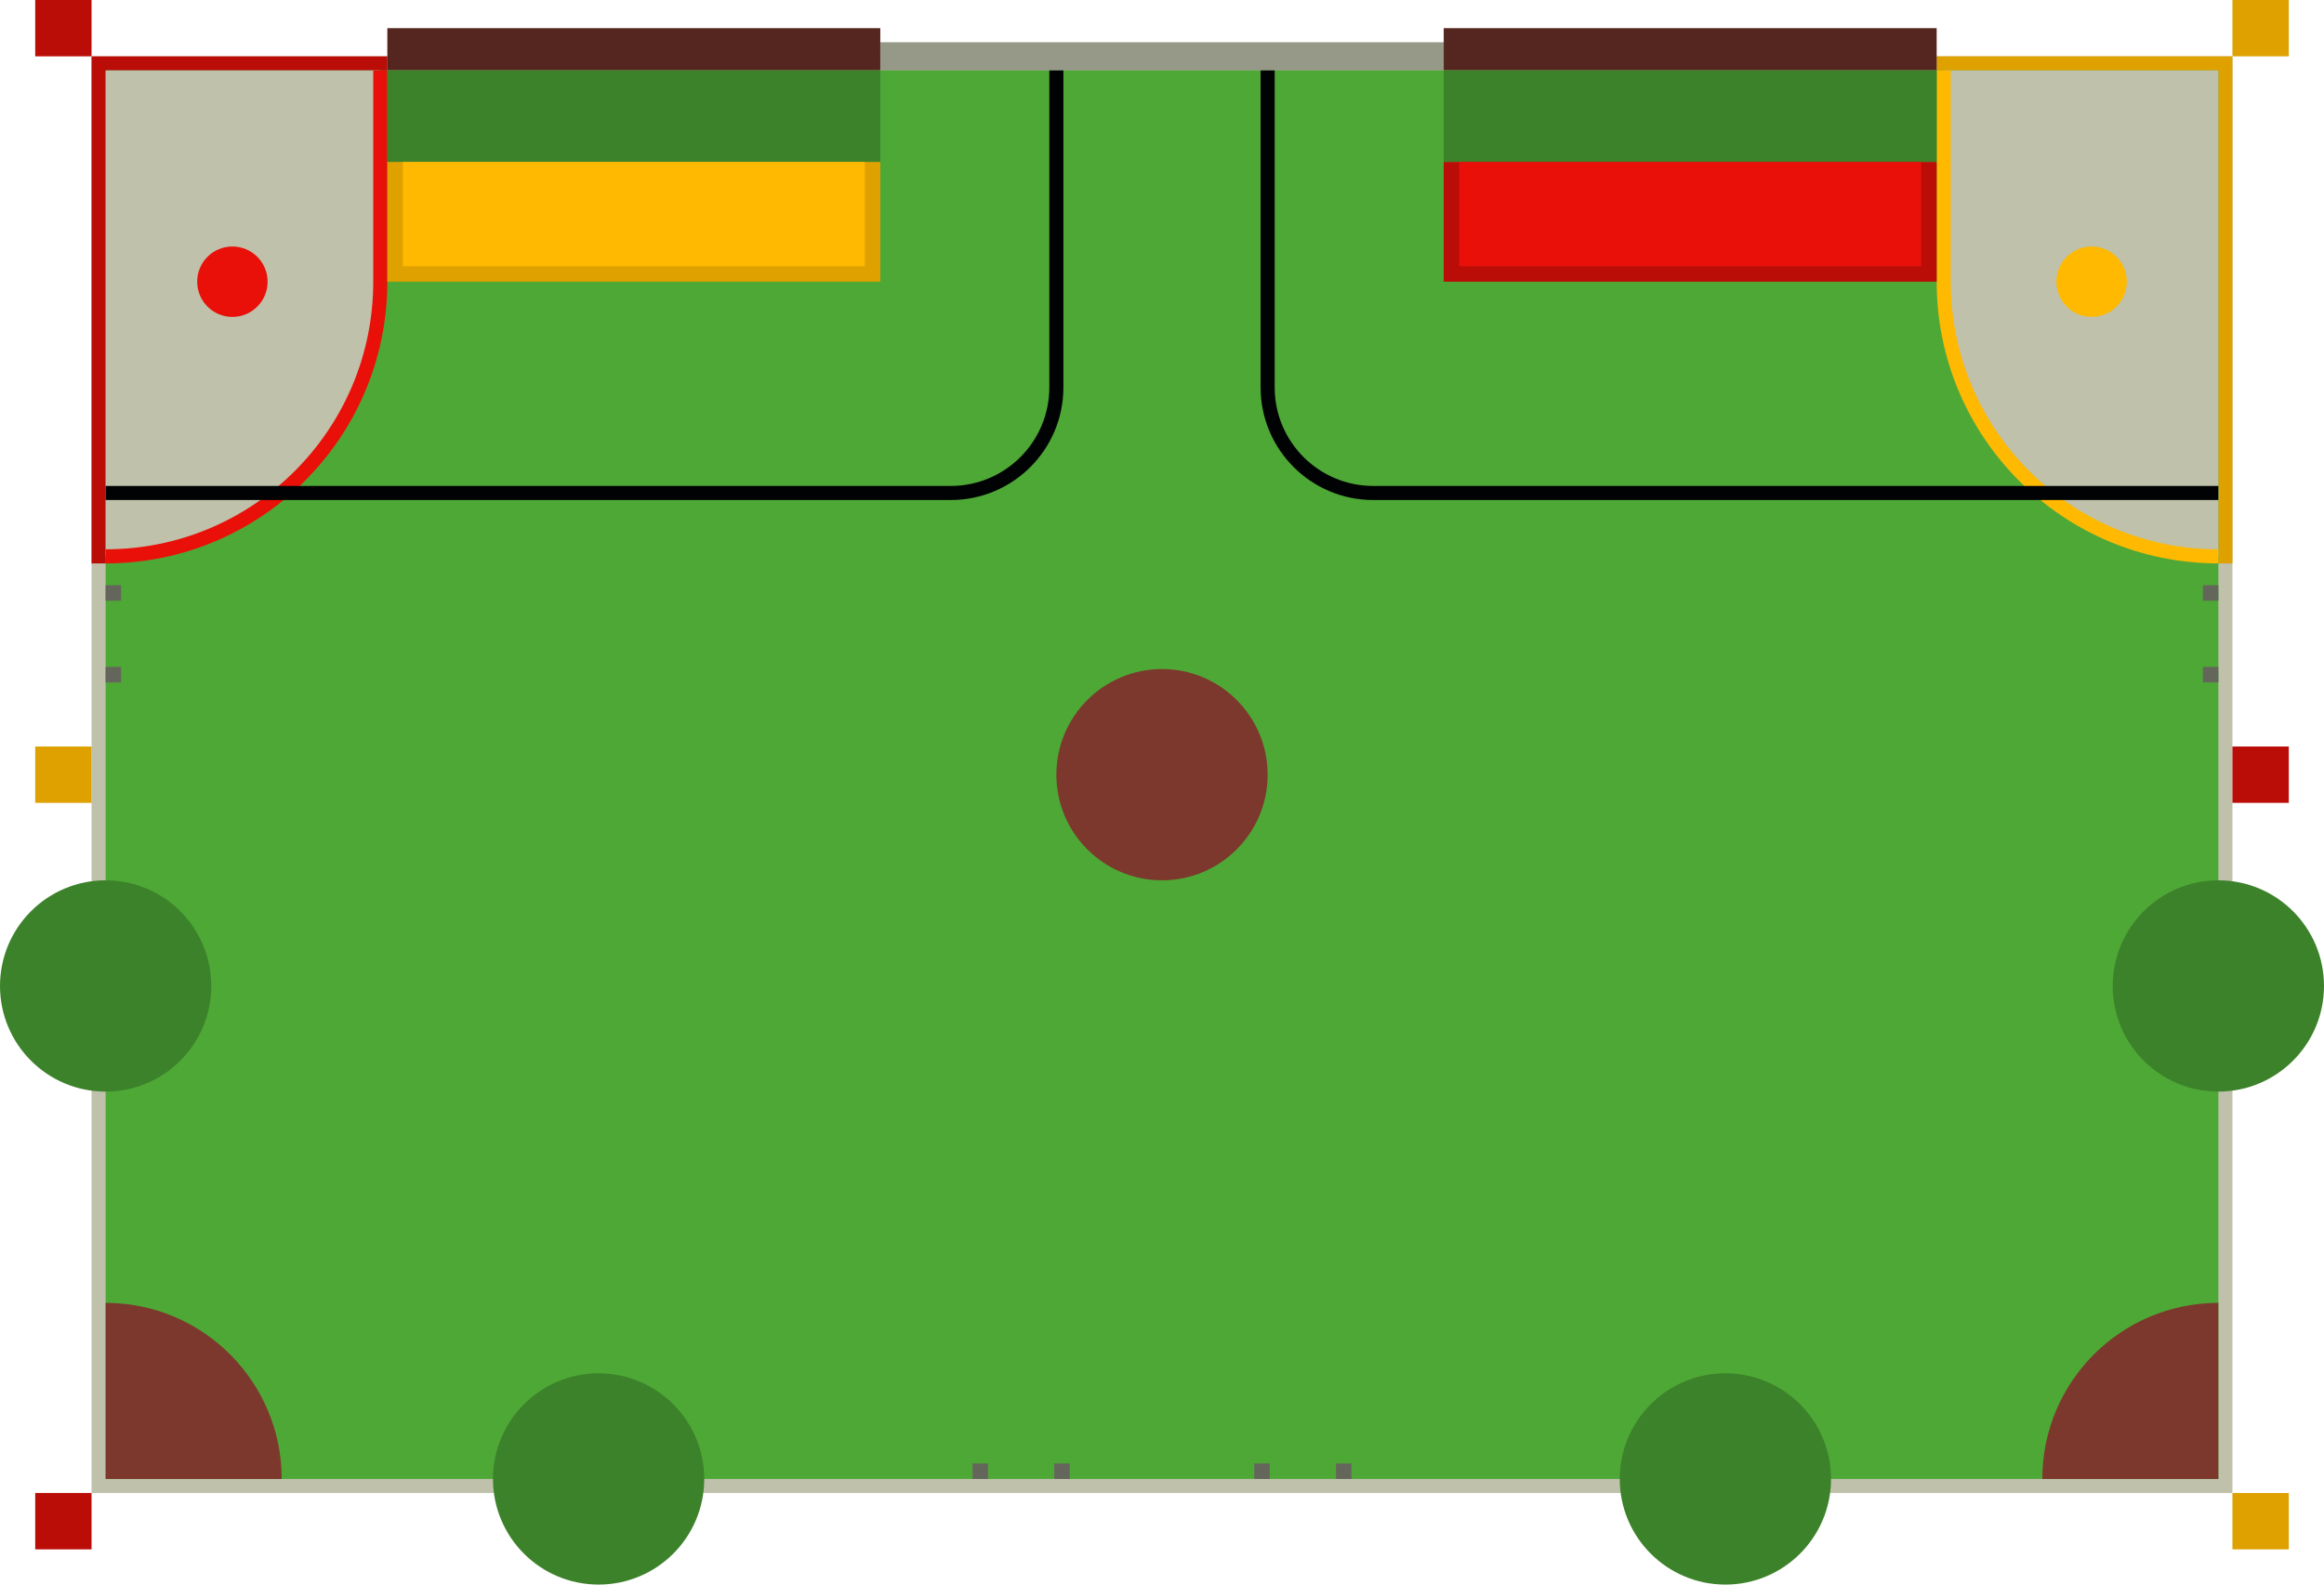
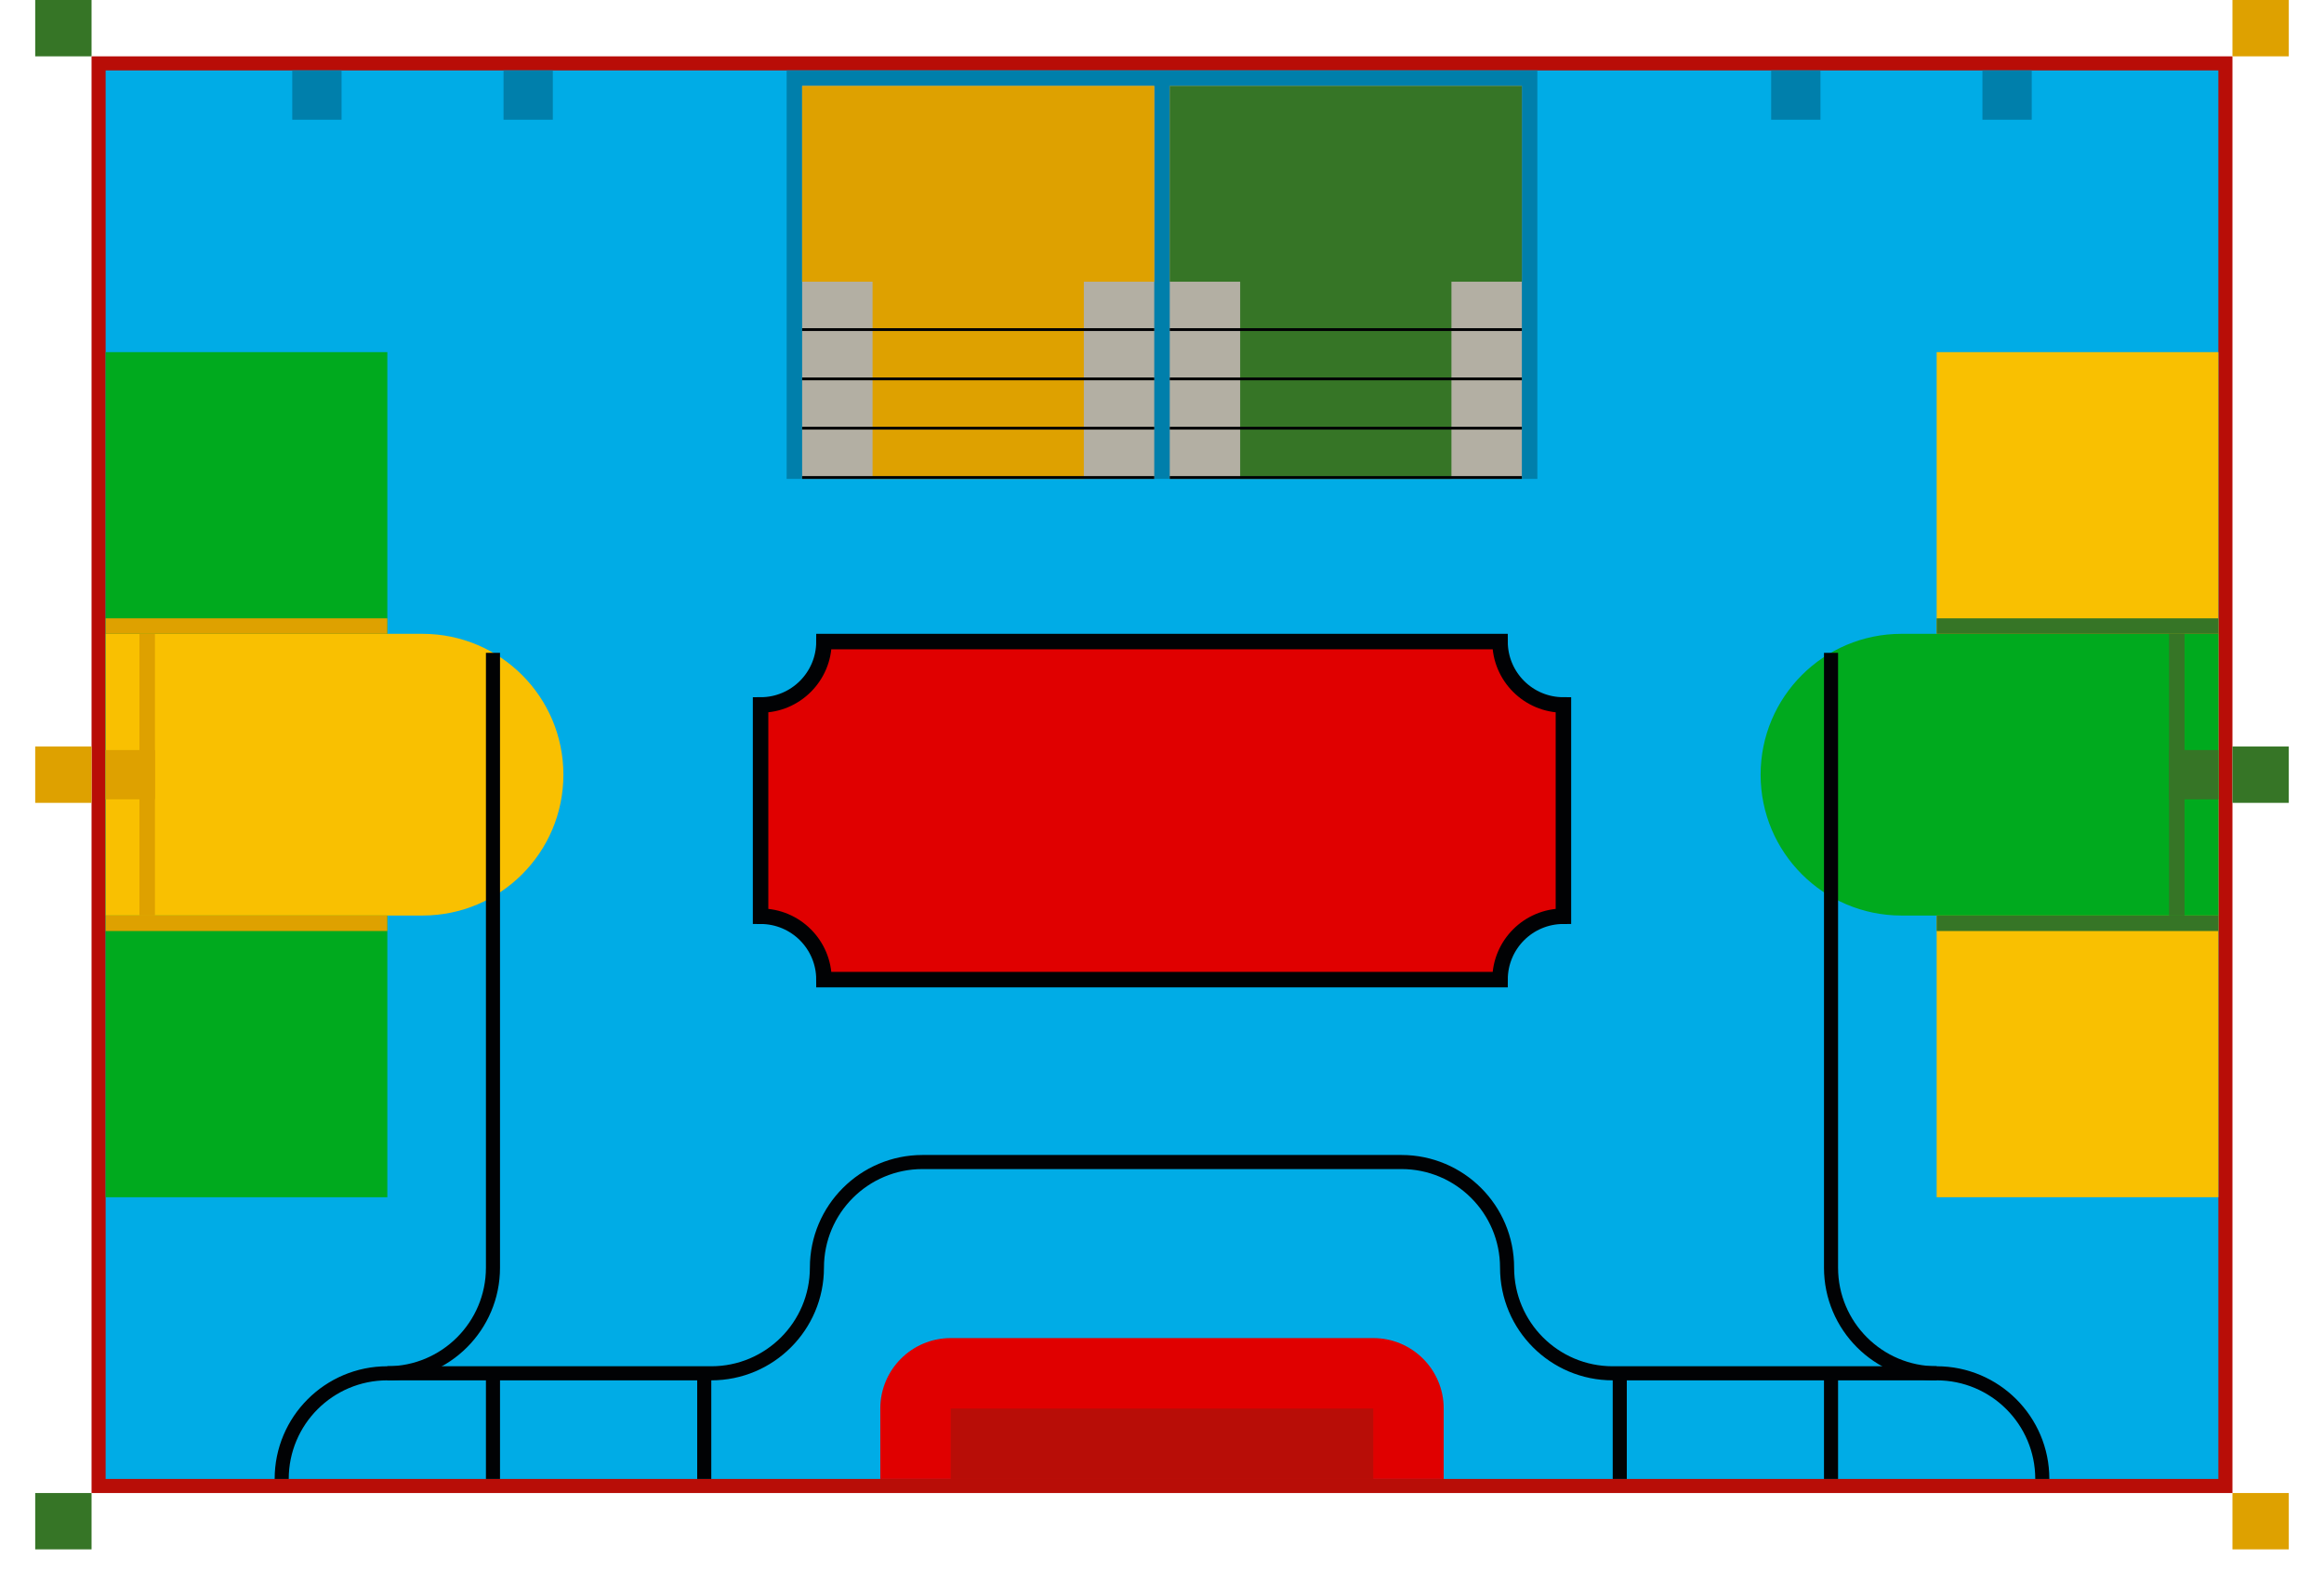
<svg xmlns="http://www.w3.org/2000/svg" width="3300" height="2250" id="svg2" version="1.1">
  <g id="field" transform="translate(150, 100)">
-     <rect style="fill:#bfc1ab;stroke:none" id="main_gray_border" width="3040" height="2040" x="-20" y="-20" />
-     <rect style="fill:#ba0d07;stroke:none" id="red_border" width="420" height="720" x="-20" y="-20" />
-     <rect style="fill:#dea100;stroke:none" id="yellow_border" width="420" height="720" x="2600" y="-20" />
-     <rect style="fill:#54261f;stroke:none" id="yellow_mammoth" width="700" height="60" x="400" y="-60" />
-     <rect style="fill:#54261f;stroke:none" id="red_mammoth" width="700" height="60" x="1900" y="-60" />
-     <rect style="fill:#979988;stroke:none" id="fresco" width="800" height="40" x="1100" y="-40" />
-     <rect style="fill:#4ea836;stroke:none" id="mainfield" width="3000" height="2000" x="0" y="0" />
-     <path style="fill:#bfc1ab;stroke:none" id="yellow_start_zone" d="M 3000 0 v 690 a 390 390 0 0 1 -390 -390 v -300 z" />
-     <path style="fill:none;stroke:#ffb901;stroke-width:20" id="yellow_start_zone_border" d="M 3000 690 a 390 390 0 0 1 -390 -390 v -300" />
-     <circle style="fill:#ffb901;stroke:none" id="yellow_hand" cx="2820" cy="300" r="50" />
-     <path style="fill:#bfc1ab;stroke:none" id="red_start_zone" d="M 0 0 h 390 v 300 a 390 390 0 0 1 -390 390 z" />
-     <path style="fill:none;stroke:#e91009;stroke-width:20" id="red_start_zone_border" d="M 390 0 v 300 a 390 390 0 0 1 -390 390" />
-     <circle style="fill:#e91009;stroke:none" id="red_hand" cx="180" cy="300" r="50" />
-     <rect style="fill:#65665b;stroke:none" id="yellow_torch_11" width="22" height="22" x="0" y="731" />
-     <rect style="fill:#65665b;stroke:none" id="yellow_torch_12" width="22" height="22" x="0" y="847" />
-     <rect style="fill:#65665b;stroke:none" id="yellow_torch_21" width="22" height="22" x="1231" y="1978" />
-     <rect style="fill:#65665b;stroke:none" id="yellow_torch_22" width="22" height="22" x="1347" y="1978" />
-     <rect style="fill:#65665b;stroke:none" id="red_torch_11" width="22" height="22" x="2978" y="731" />
-     <rect style="fill:#65665b;stroke:none" id="red_torch_12" width="22" height="22" x="2978" y="847" />
-     <rect style="fill:#65665b;stroke:none" id="yellow_torch_21" width="22" height="22" x="1631" y="1978" />
-     <rect style="fill:#65665b;stroke:none" id="yellow_torch_22" width="22" height="22" x="1747" y="1978" />
-     <path style="fill:#7c382d;stroke:none" id="yellow_fireplace" d="M 0 2000 h 250 a 250 250 0 0 0 -250 -250 z" />
-     <path style="fill:#7c382d;stroke:none" id="red_fireplace" d="M 3000 2000 v -250 a 250 250 0 0 0 -250 250 z" />
-     <circle style="fill:#7c382d;stroke:none" id="hill" cx="1500" cy="1000" r="150" />
-     <circle style="fill:#54261f;stroke:none" id="yellow_tree_trunk_1" cx="0" cy="1300" r="25" />
-     <circle style="fill:#3c822a;stroke:none" id="yellow_tree_1" cx="0" cy="1300" r="150" />
-     <circle style="fill:#54261f;stroke:none" id="yellow_tree_trunk_2" cx="700" cy="2000" r="25" />
-     <circle style="fill:#3c822a;stroke:none" id="yellow_tree_2" cx="700" cy="2000" r="150" />
-     <circle style="fill:#54261f;stroke:none" id="red_tree_trunk_1" cx="3000" cy="1300" r="25" />
-     <circle style="fill:#3c822a;stroke:none" id="red_tree_1" cx="3000" cy="1300" r="150" />
-     <circle style="fill:#54261f;stroke:none" id="red_tree_trunk_2" cx="2300" cy="2000" r="25" />
-     <circle style="fill:#3c822a;stroke:none" id="red_tree_2" cx="2300" cy="2000" r="150" />
-     <path style="fill:none;stroke:#010204;stroke-width:20" id="yellow_black_path" d="M 0 600 h 1200 a 150 150 0 0 0 150 -150 v -450" />
-     <path style="fill:none;stroke:#010204;stroke-width:20" id="red_black_path" d="M 3000 600 h -1200 a 150 150 0 0 1 -150 -150 v -450" />
-     <rect style="fill:#3c822a;stroke:none" id="yellow_basket_border_green" width="700" height="130" x="400" y="0" />
-     <rect style="fill:#dea100;stroke:none" id="yellow_basket_border_yellow" width="700" height="170" x="400" y="130" />
-     <rect style="fill:#ffb901;stroke:none" id="yellow_basket" width="656" height="148" x="422" y="130" />
-     <rect style="fill:#3c822a;stroke:none" id="red_basket_border_green" width="700" height="130" x="1900" y="0" />
-     <rect style="fill:#ba0d07;stroke:none" id="red_basket_border_red" width="700" height="170" x="1900" y="130" />
-     <rect style="fill:#e91009;stroke:none" id="red_basket" width="656" height="148" x="1922" y="130" />
-     <rect style="fill:#ba0d07;stroke:none" id="red_beacon_1" width="80" height="80" x="-100" y="-100" />
-     <rect style="fill:#dea100;stroke:none" id="yellow_beacon_1" width="80" height="80" x="-100" y="960" />
-     <rect style="fill:#ba0d07;stroke:none" id="red_beacon_2" width="80" height="80" x="-100" y="2020" />
-     <rect style="fill:#dea100;stroke:none" id="yellow_beacon_2" width="80" height="80" x="3020" y="-100" />
-     <rect style="fill:#ba0d07;stroke:none" id="red_beacon_3" width="80" height="80" x="3020" y="960" />
-     <rect style="fill:#dea100;stroke:none" id="yellow_beacon_3" width="80" height="80" x="3020" y="2020" />
+     <rect style="fill:#b80d07;stroke:none" id="main_red_border" width="3040" height="2040" x="-20" y="-20" />
+     <rect style="fill:#00ace6;stroke:none" id="mainfield" width="3000" height="2000" x="0" y="0" />
+     <rect style="fill:#00aa1e;stroke:none" id="left_green_zone" width="400" height="1200" x="0" y="400" />
+     <path style="fill:#f9c001;stroke:none" id="left_yellow_zone" d="M 0 800 h 450 a 200 200 0 0 1 0 400 h -450" />
+     <rect style="fill:#dea100;stroke:none" id="left_yellow_border_1" width="400" height="22" x="0" y="778" />
+     <rect style="fill:#dea100;stroke:none" id="left_yellow_border_2" width="400" height="22" x="0" y="1200" />
+     <rect style="fill:#dea100;stroke:none" id="left_yellow_border_3" width="70" height="70" x="0" y="965" />
+     <rect style="fill:#dea100;stroke:none" id="left_yellow_border_4" width="22" height="400" x="48" y="800" />
+     <rect style="fill:#f9c001;stroke:none" id="right_yellow_zone" width="400" height="1200" x="2600" y="400" />
+     <path style="fill:#00aa1e;stroke:none" id="right_green_zone" d="M 3000 800 h -450 a 200 200 0 0 0 0 400 h 450" />
+     <rect style="fill:#367526;stroke:none" id="right_green_border_1" width="400" height="22" x="2600" y="778" />
+     <rect style="fill:#367526;stroke:none" id="right_green_border_2" width="400" height="22" x="2600" y="1200" />
+     <rect style="fill:#367526;stroke:none" id="right_green_border_3" width="70" height="70" x="2930" y="965" />
+     <rect style="fill:#367526;stroke:none" id="right_green_border_4" width="22" height="400" x="2930" y="800" />
+     <path style="fill:#e00000;stroke:none" id="spot_building_area" d="M 1100 2000 v -100 a 100 100 0 0 1 100 -100 h 600 a 100 100 0 0 1 100 100 v 100" />
+     <rect style="fill:#b80d07;stroke:none" id="spot_platform" width="600" height="100" x="1200" y="1900" />
+     <path style="fill:#e00000;stroke:#010204;stroke-width:22" id="robomovies" d="M 1500 811 h 480 a 90 90 0 0 0 90 90 v 300 a 90 90 0 0 0 -90 90 h -960 a 90 90 0 0 0 -90 -90 v -300 a 90 90 0 0 0 90 -90 z" />
+     <rect style="fill:#007fab;stroke:none" id="left_popcorn_machine_1" width="70" height="70" x="265" y="0" />
+     <rect style="fill:#007fab;stroke:none" id="left_popcorn_machine_2" width="70" height="70" x="565" y="0" />
+     <rect style="fill:#007fab;stroke:none" id="right_popcorn_machine_1" width="70" height="70" x="2365" y="0" />
+     <rect style="fill:#007fab;stroke:none" id="right_popcorn_machine_2" width="70" height="70" x="2665" y="0" />
+     <rect style="fill:#007fab;stroke:none" id="steps_border" width="1066" height="580" x="967" y="0" />
+     <rect style="fill:#b3afa3;stroke:none" id="left_steps" width="500" height="558" x="989" y="22" />
+     <rect style="fill:#dea100;stroke:none" id="left_steps_carpet_1" width="500" height="278" x="989" y="22" />
+     <rect style="fill:#dea100;stroke:none" id="left_steps_carpet_2" width="300" height="300" x="1089" y="280" />
+     <rect style="fill:#b3afa3;stroke:none" id="right_steps" width="500" height="558" x="1511" y="22" />
+     <rect style="fill:#367526;stroke:none" id="left_steps_carpet_1" width="500" height="278" x="1511" y="22" />
+     <rect style="fill:#367526;stroke:none" id="left_steps_carpet_2" width="300" height="300" x="1611" y="280" />
+     <line style="stroke:#010204;stroke-width:4" x1="989" y1="368" x2="1489" y2="368" />
+     <line style="stroke:#010204;stroke-width:4" x1="989" y1="438" x2="1489" y2="438" />
+     <line style="stroke:#010204;stroke-width:4" x1="989" y1="508" x2="1489" y2="508" />
+     <line style="stroke:#010204;stroke-width:4" x1="989" y1="578" x2="1489" y2="578" />
+     <line style="stroke:#010204;stroke-width:4" x1="1511" y1="368" x2="2011" y2="368" />
+     <line style="stroke:#010204;stroke-width:4" x1="1511" y1="438" x2="2011" y2="438" />
+     <line style="stroke:#010204;stroke-width:4" x1="1511" y1="508" x2="2011" y2="508" />
+     <line style="stroke:#010204;stroke-width:4" x1="1511" y1="578" x2="2011" y2="578" />
+     <path style="fill:none;stroke:#010204;stroke-width:20" id="black_path_1" d="M 250 2000                a 150 150 0 0 1 150 -150                h 460                a 150 150 0 0 0 150 -150                a 150 150 0 0 1 150 -150                h 680                a 150 150 0 0 1 150 150                a 150 150 0 0 0 150 150                h 460                a 150 150 0 0 1 150 150" />
+     <path style="fill:none;stroke:#010204;stroke-width:20" id="left_black_path" d="M 400 1850                a 150 150 0 0 0 150 -150                v -873" />
+     <path style="fill:none;stroke:#010204;stroke-width:20" id="right_black_path" d="M 2600 1850                a 150 150 0 0 1 -150 -150                v -873" />
+     <line style="stroke:#010204;stroke-width:20" x1="550" y1="1850" x2="550" y2="2000" />
+     <line style="stroke:#010204;stroke-width:20" x1="850" y1="1850" x2="850" y2="2000" />
+     <line style="stroke:#010204;stroke-width:20" x1="2150" y1="1850" x2="2150" y2="2000" />
+     <line style="stroke:#010204;stroke-width:20" x1="2450" y1="1850" x2="2450" y2="2000" />
+     <rect style="fill:#367526;stroke:none" id="left_beacon_1" width="80" height="80" x="-100" y="-100" />
+     <rect style="fill:#dea100;stroke:none" id="left_beacon_2" width="80" height="80" x="-100" y="960" />
+     <rect style="fill:#367526;stroke:none" id="left_beacon_3" width="80" height="80" x="-100" y="2020" />
+     <rect style="fill:#dea100;stroke:none" id="right_beacon_1" width="80" height="80" x="3020" y="-100" />
+     <rect style="fill:#367526;stroke:none" id="right_beacon_2" width="80" height="80" x="3020" y="960" />
+     <rect style="fill:#dea100;stroke:none" id="right_beacon_3" width="80" height="80" x="3020" y="2020" />
  </g>
</svg>
